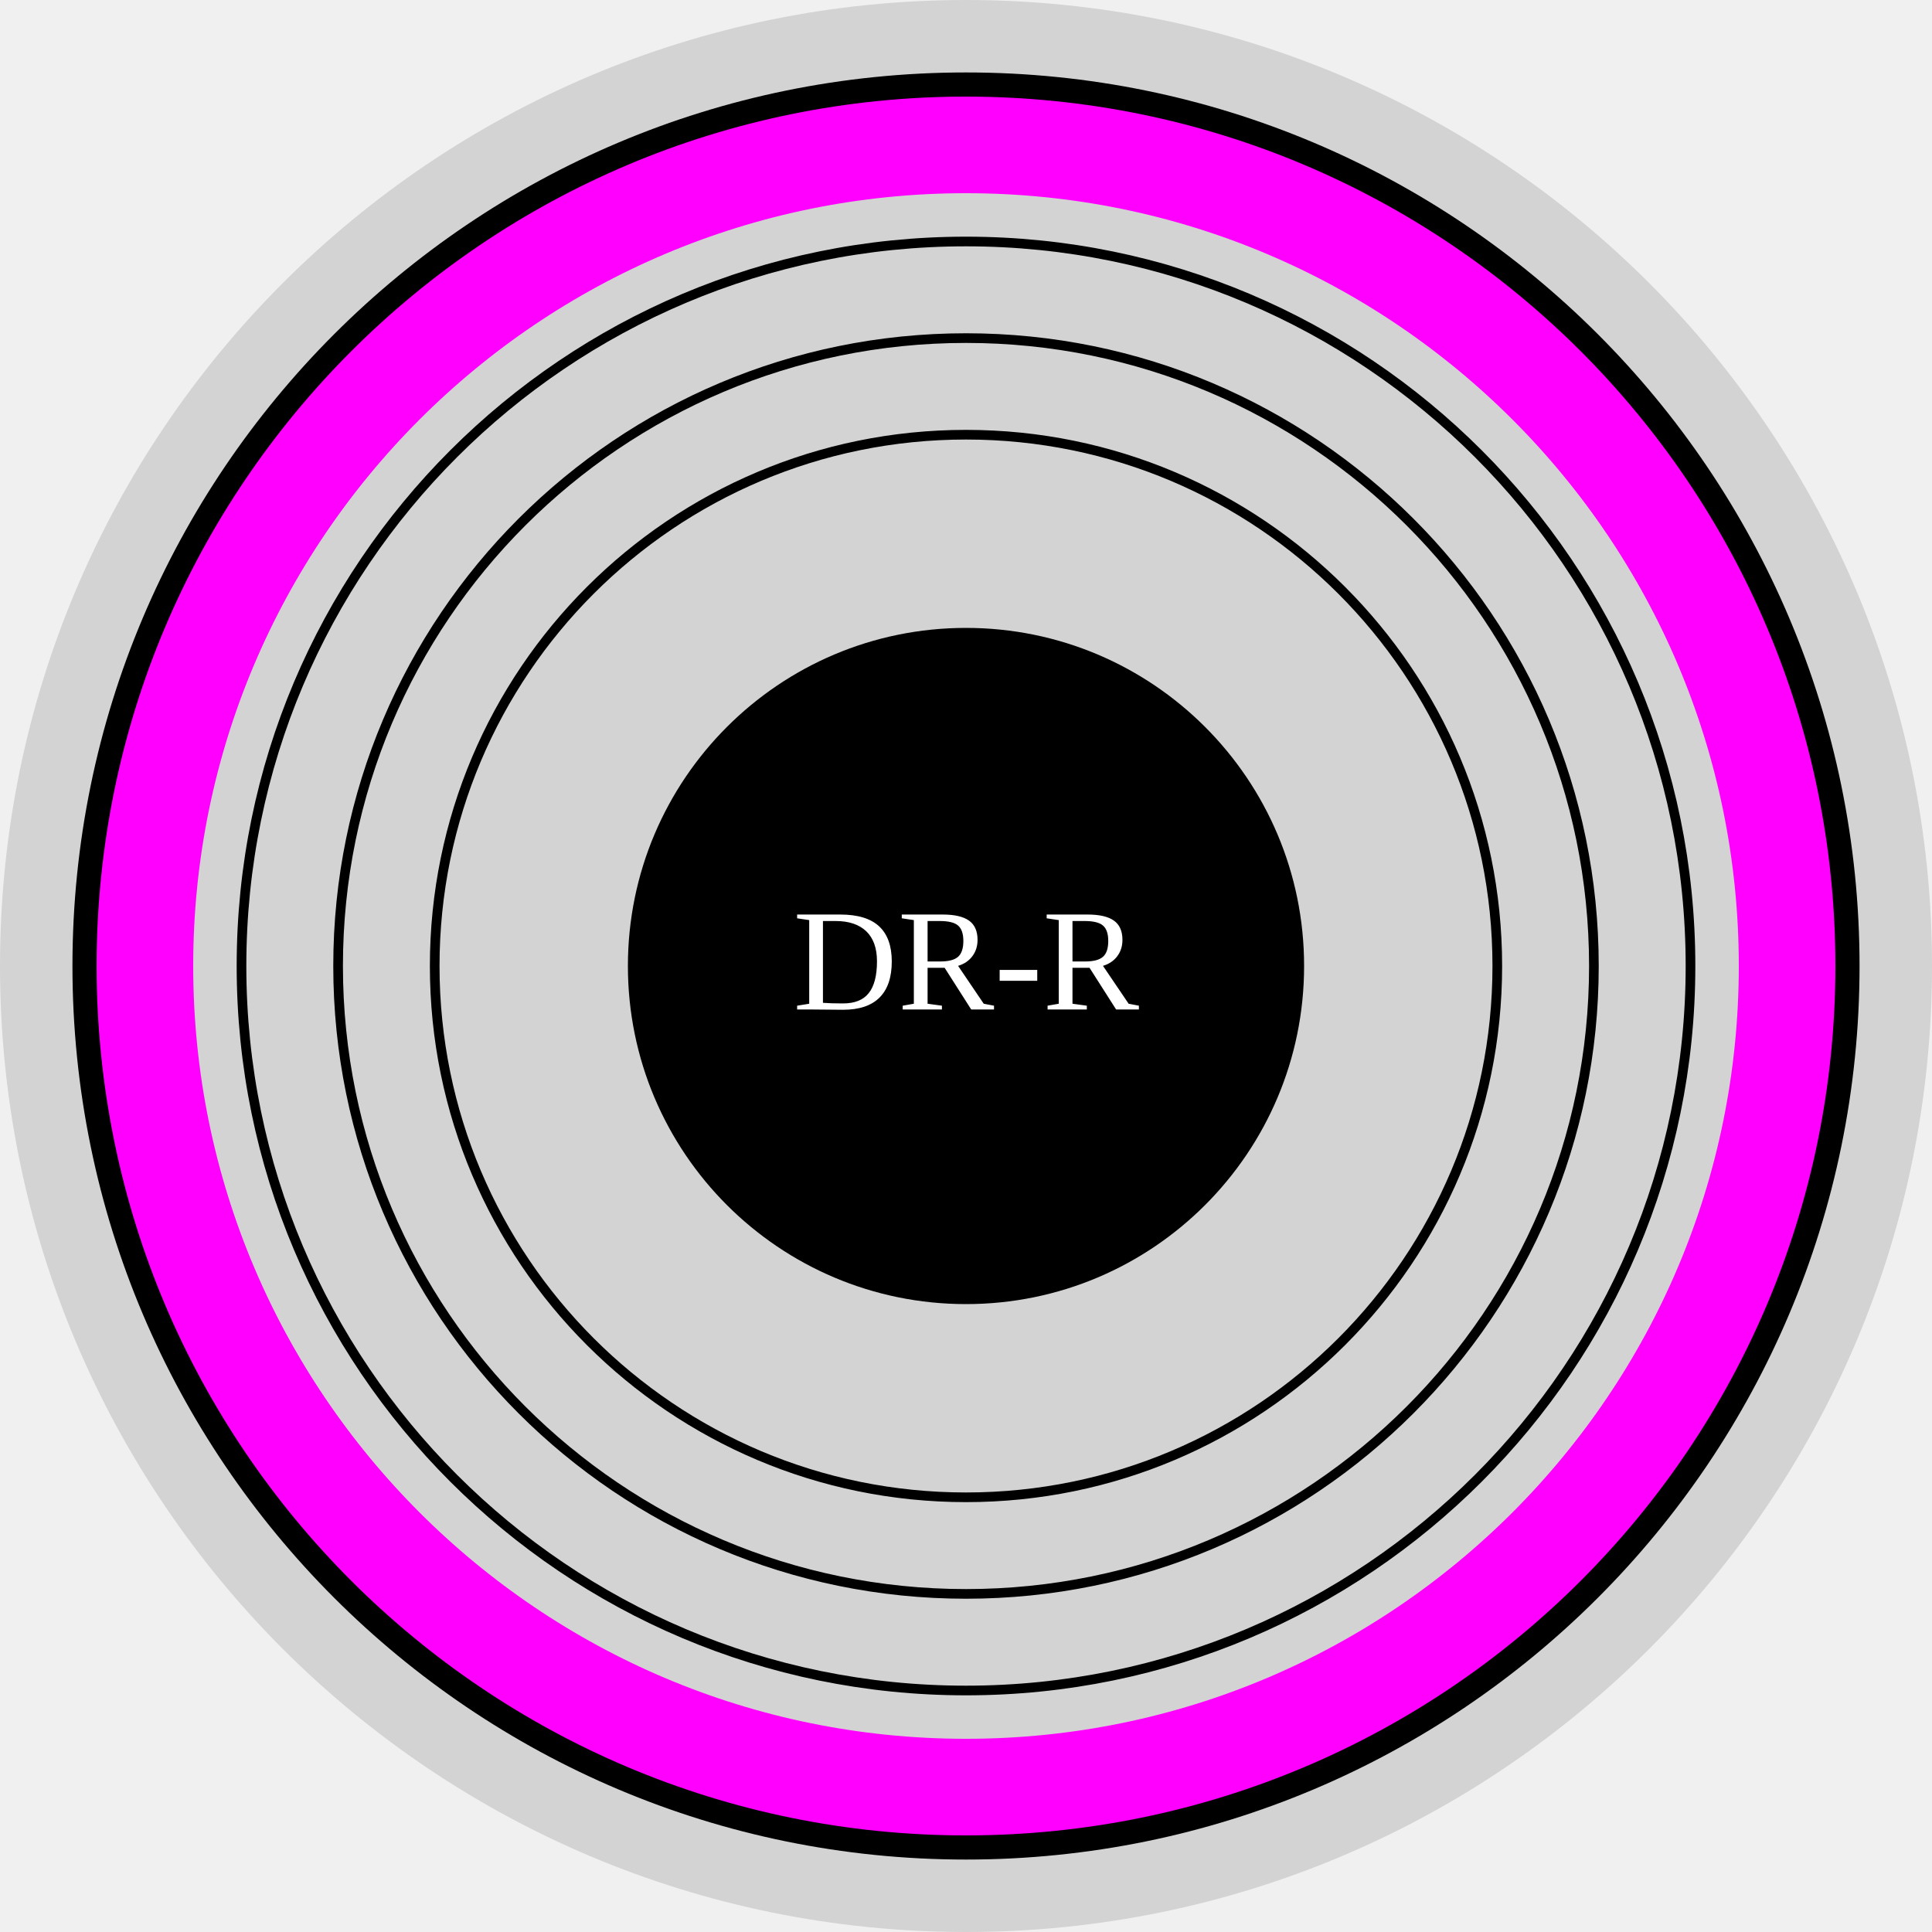
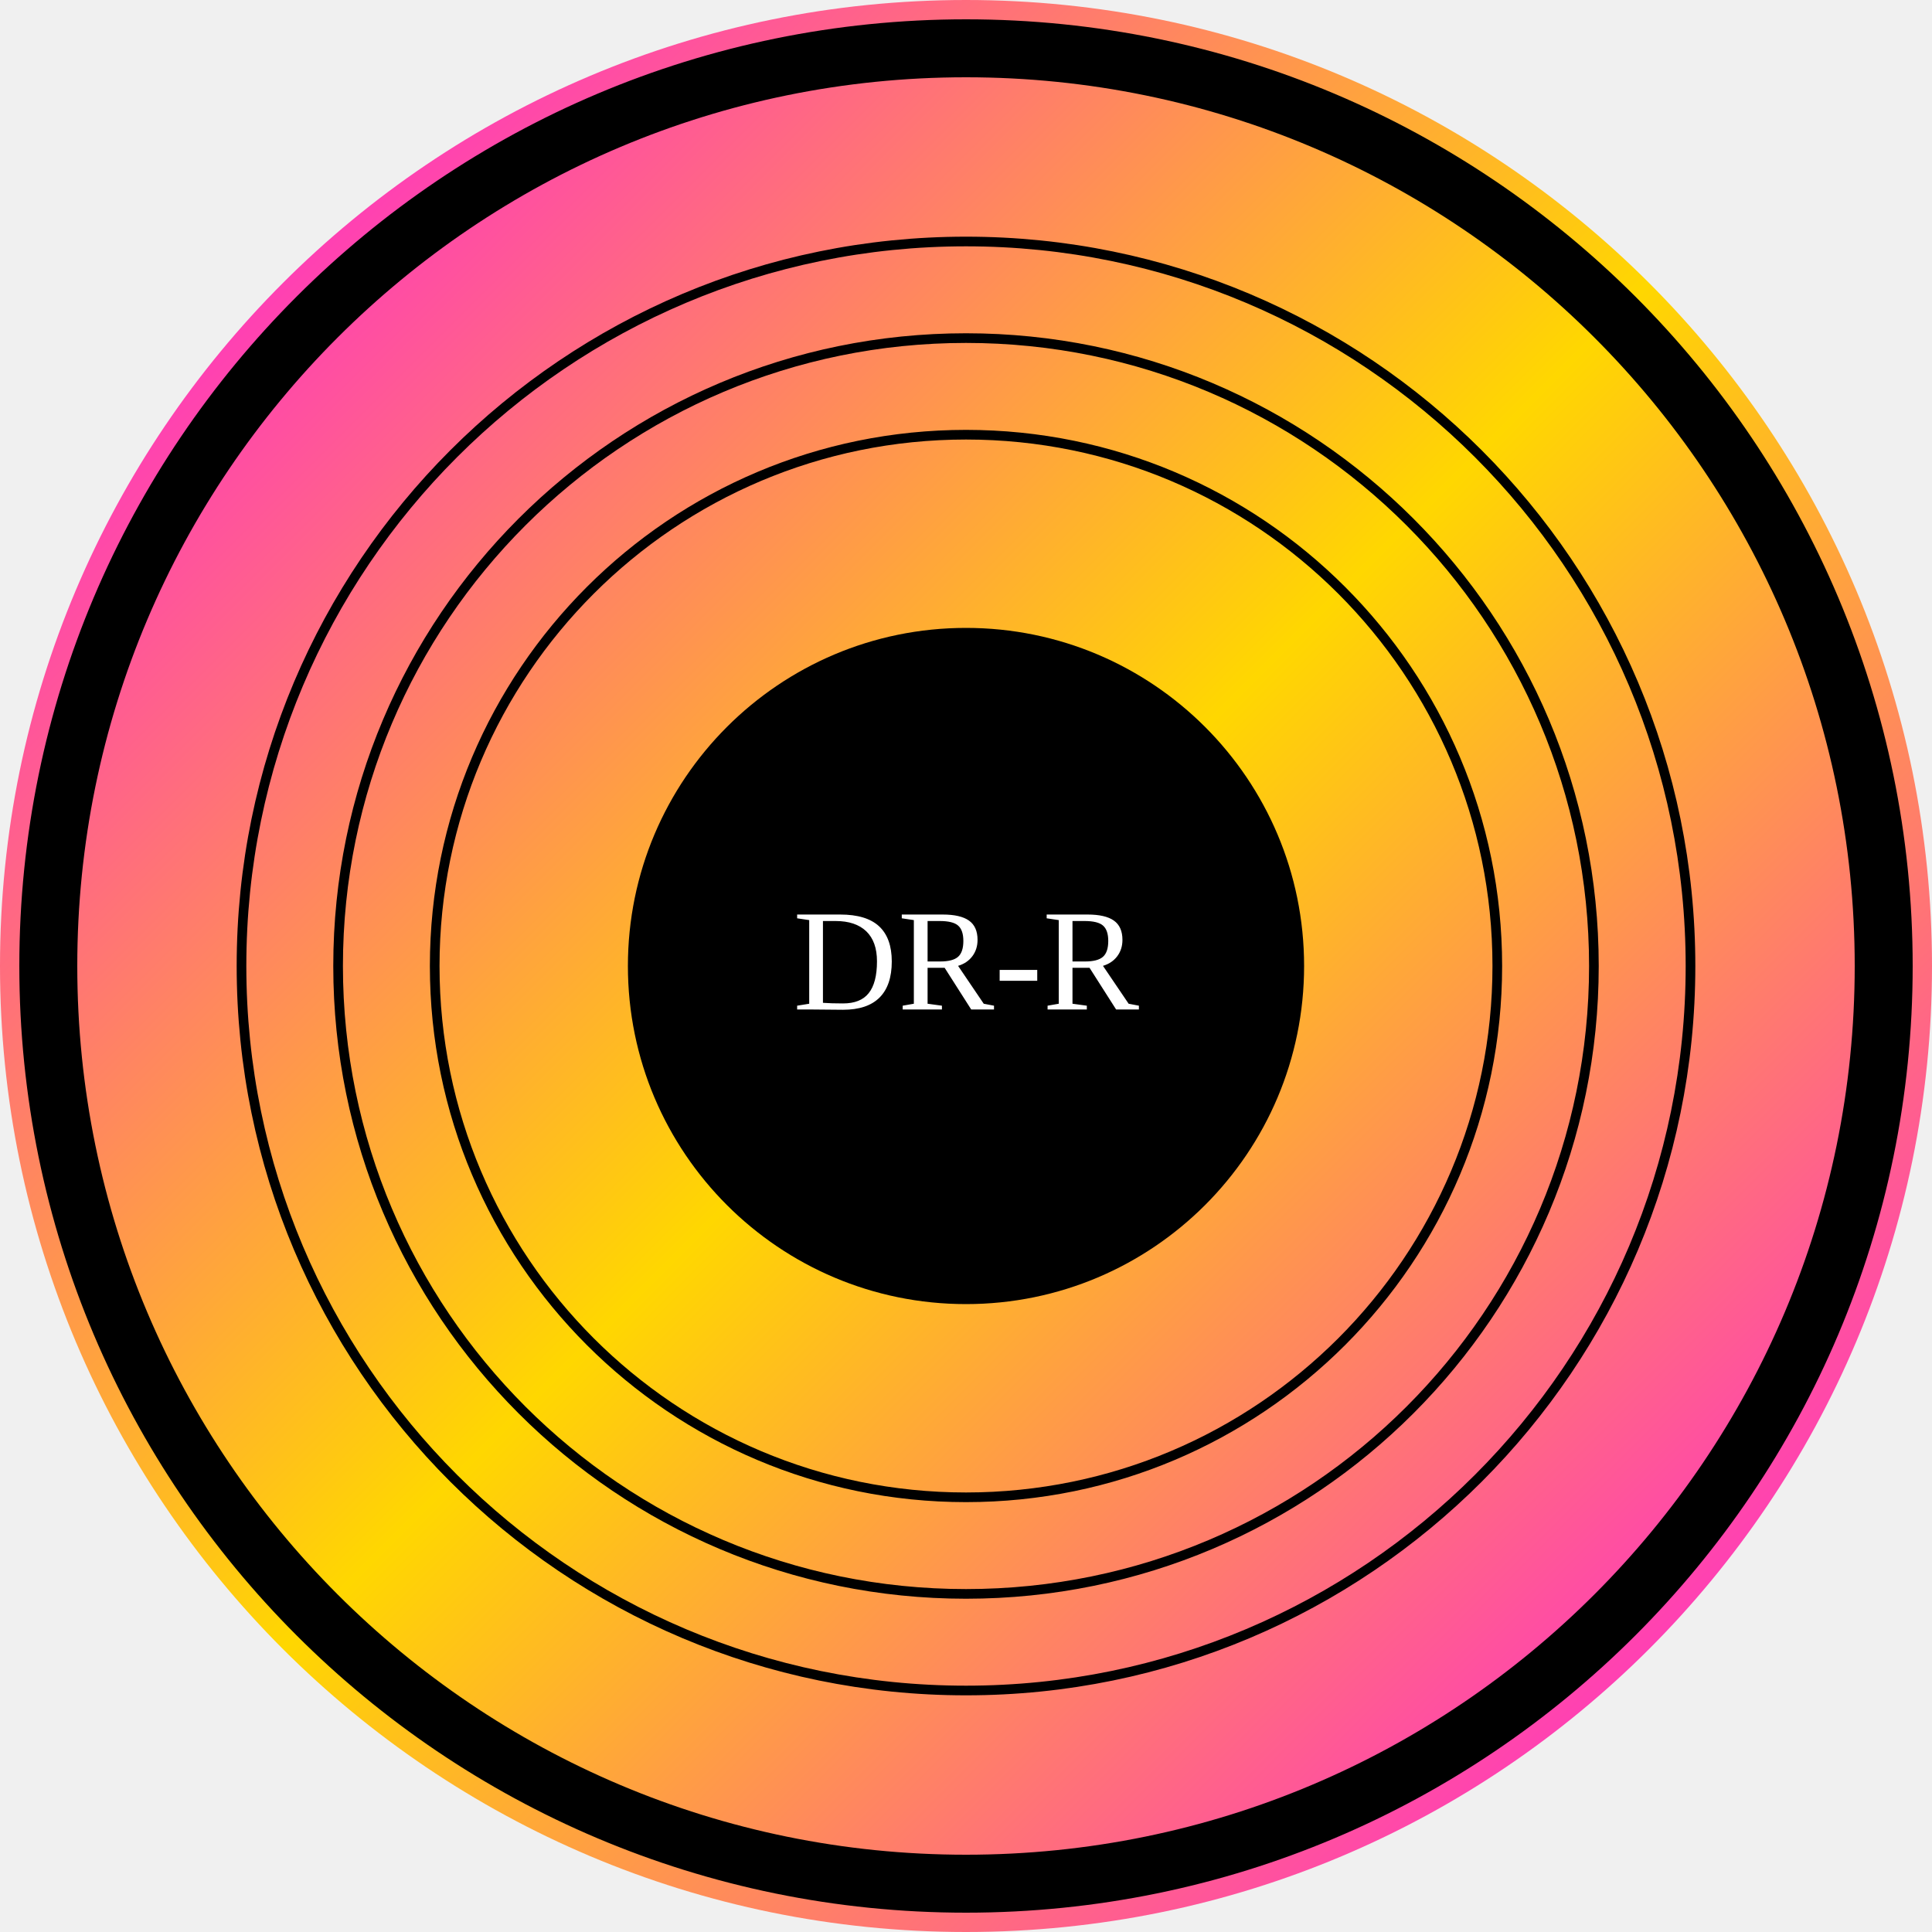
<svg xmlns="http://www.w3.org/2000/svg" width="200" height="200" viewBox="0 0 200 200">
-   <circle cx="100" cy="100" r="100" fill="#D3D3D3" />
-   <circle cx="100" cy="100" r="90" stroke="black" stroke-width="5" fill="none" />
-   <circle cx="100" cy="100" r="85" stroke="#FF00FF" stroke-width="10" fill="none" />
+   <defs>
+     <linearGradient id="gradiente" x1="0%" y1="0%" x2="100%" y2="100%">
+       <stop offset="0%" style="stop-color: #FF00FF; stop-opacity: 1" />
+       <stop offset="50%" style="stop-color: #FFD700; stop-opacity: 1" />
+       <stop offset="100%" style="stop-color: #FF00FF; stop-opacity: 1" />
+     </linearGradient>
+   </defs>
+   <circle cx="100" cy="100" r="100" fill="url(#gradiente)" />
+   <circle cx="100" cy="100" r="95" stroke="black" stroke-width="6" fill="none" />
  <circle cx="100" cy="100" r="75" stroke="black" stroke-width="1" fill="none" />
  <circle cx="100" cy="100" r="65" stroke="black" stroke-width="1" fill="none" />
  <circle cx="100" cy="100" r="55" stroke="black" stroke-width="1" fill="none" />
  <circle cx="100" cy="100" r="35" fill="black" />
-   <circle cx="100" cy="100" r="20" fill="black" />
  <text x="50%" y="50%" text-anchor="middle" fill="white" font-size="15" dy=".3em">DR-R</text>
</svg>
